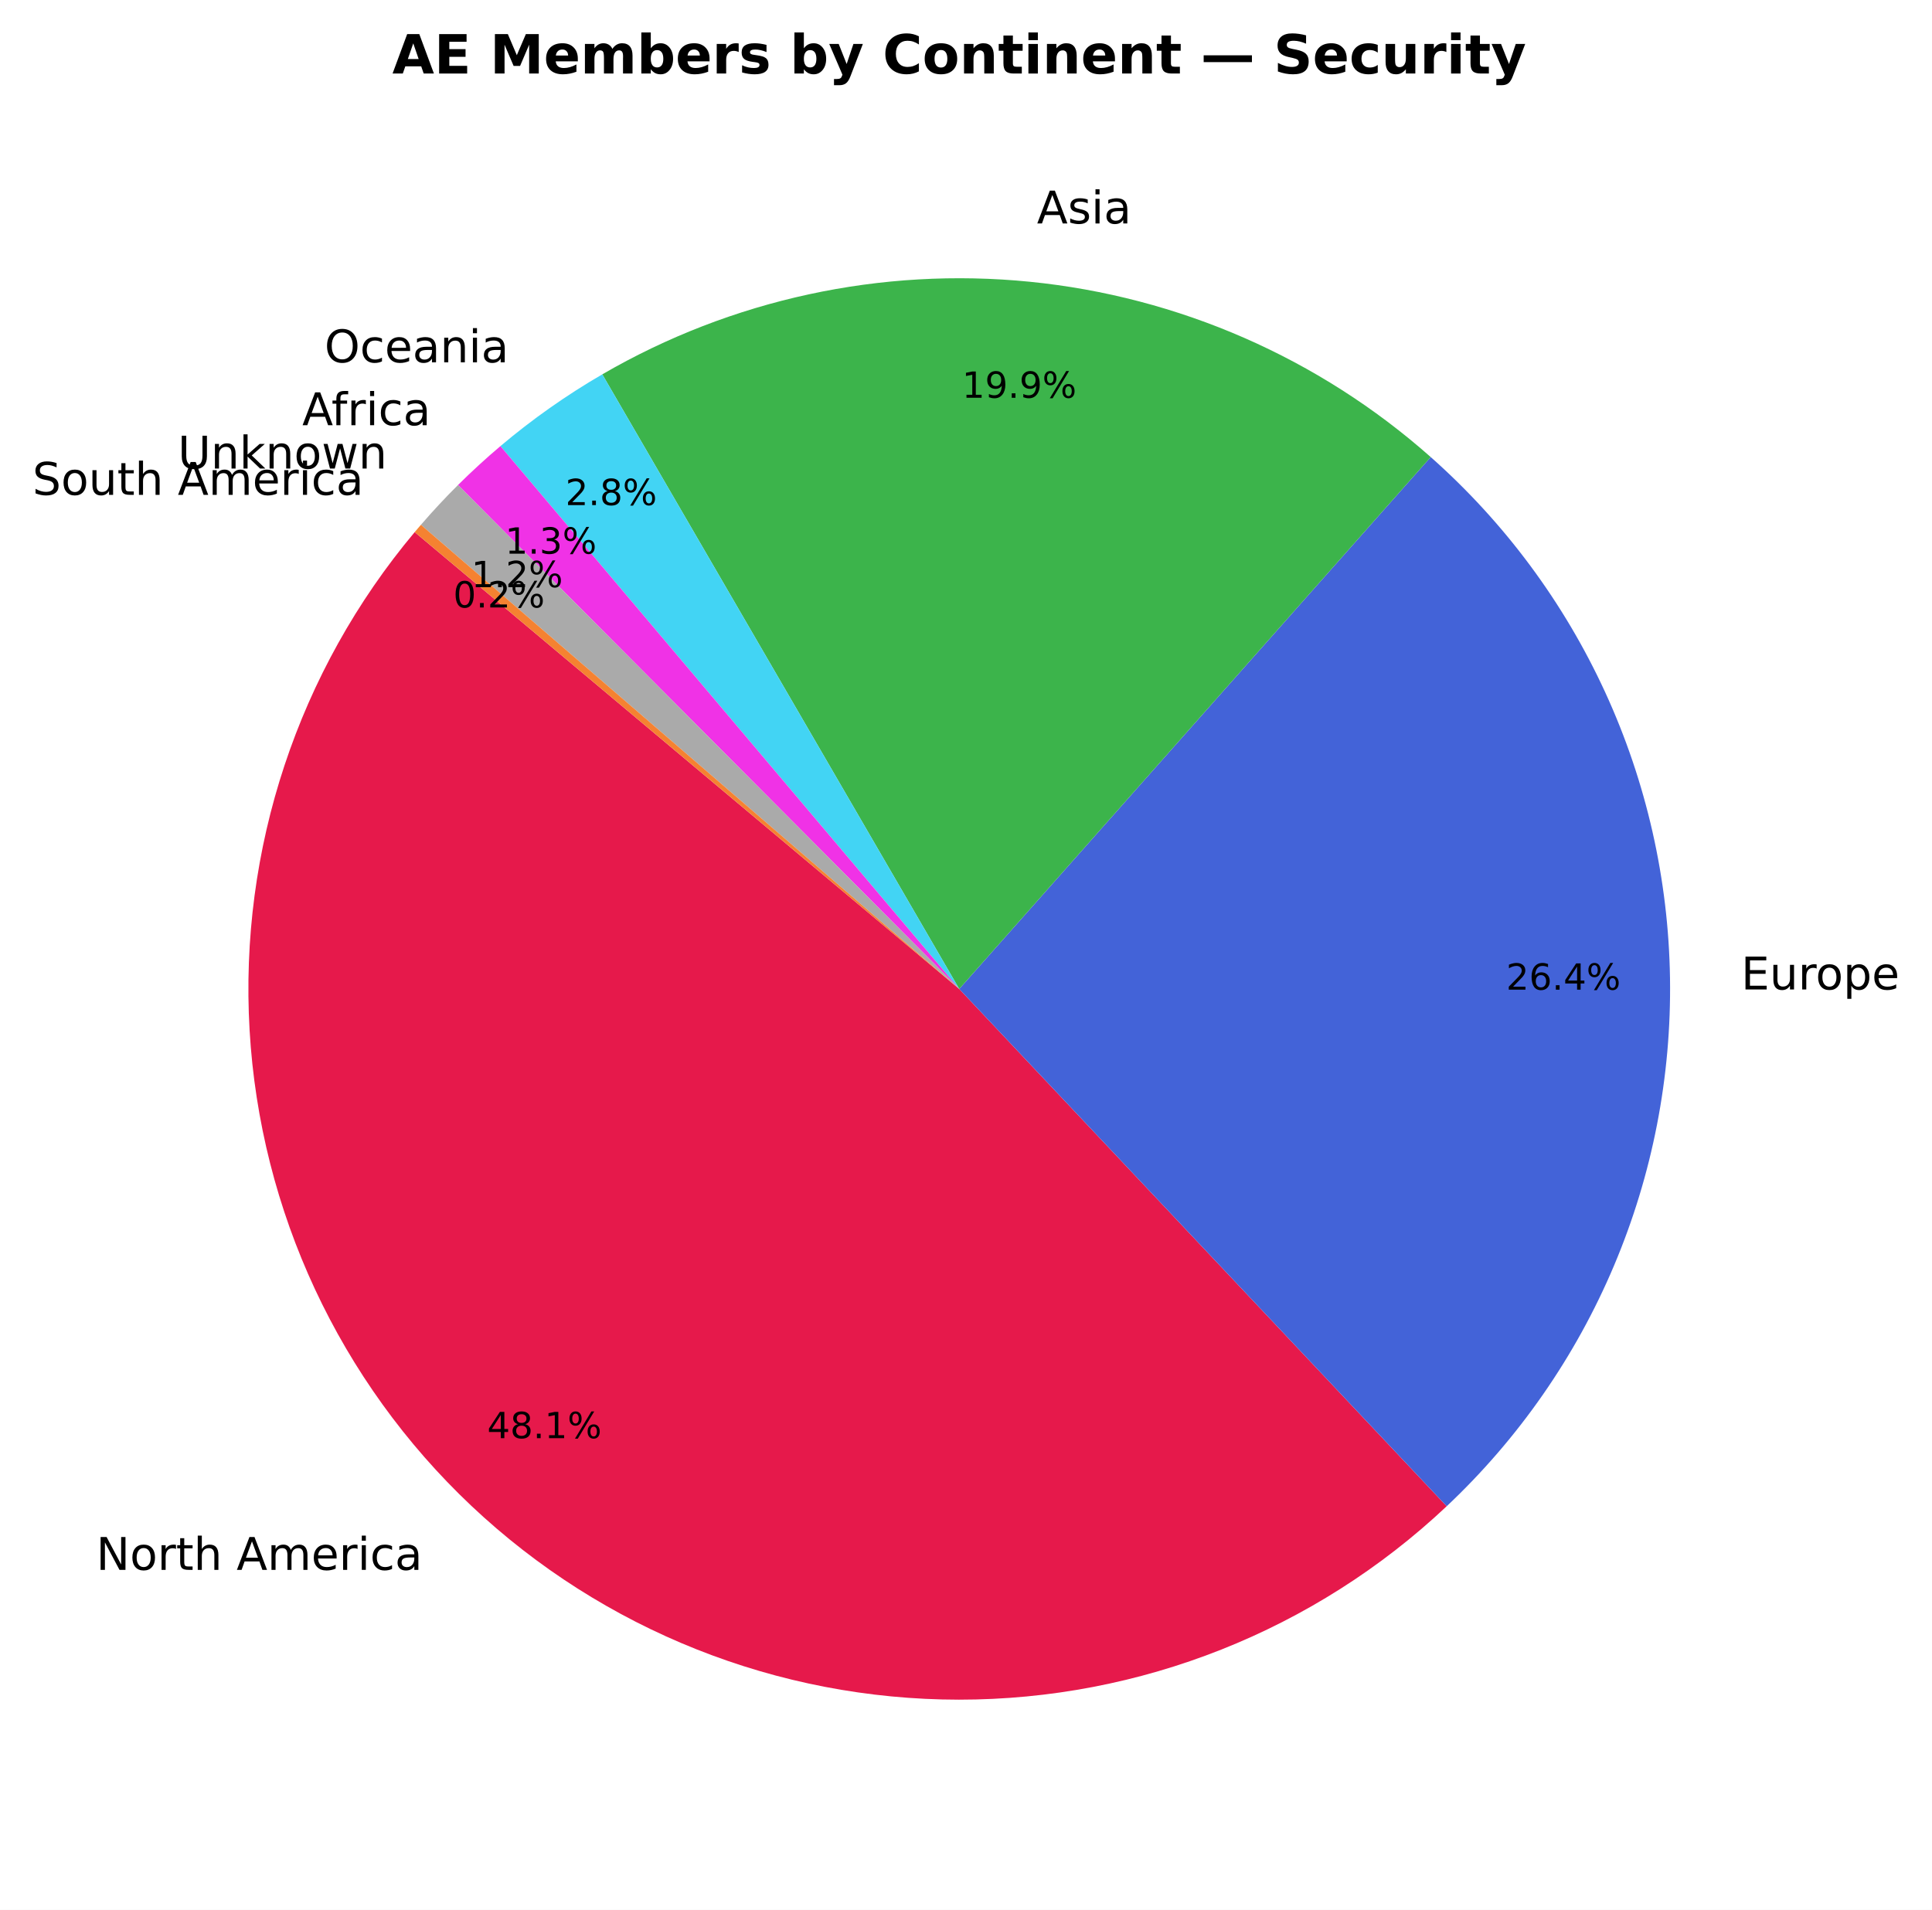
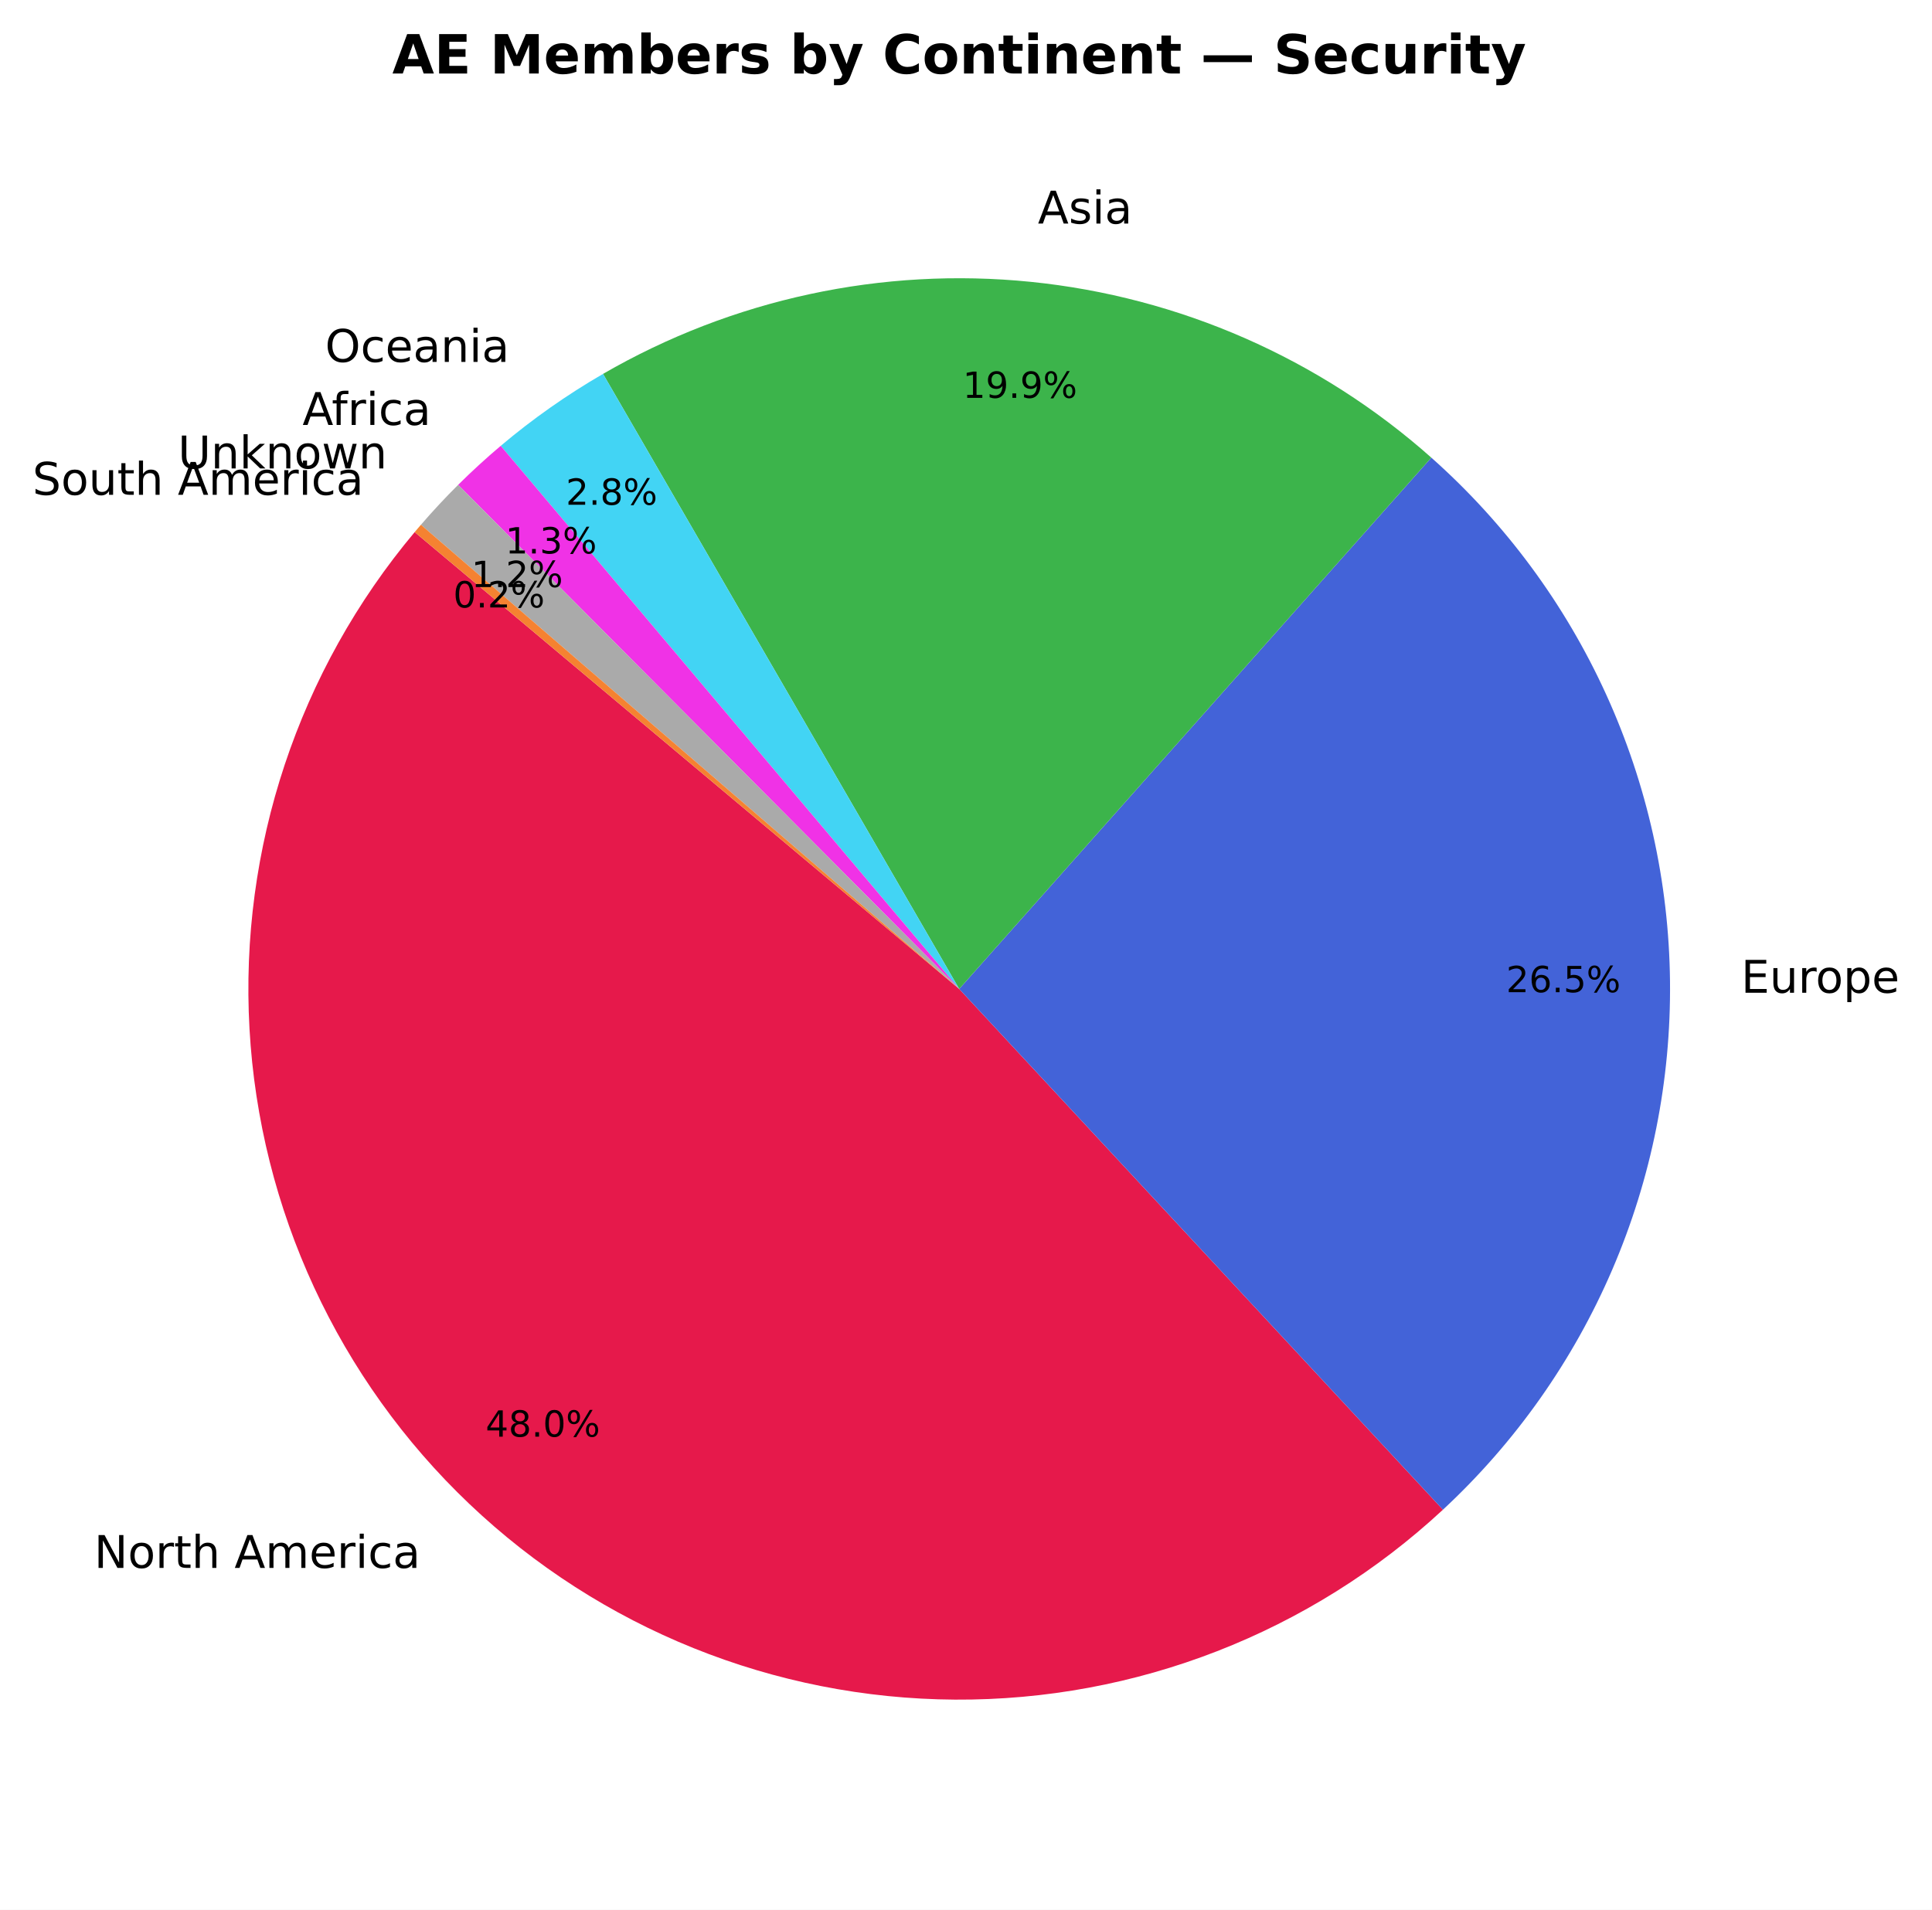
- <svg xmlns="http://www.w3.org/2000/svg" xmlns:xlink="http://www.w3.org/1999/xlink" width="428.687pt" height="423.838pt" viewBox="0 0 428.687 423.838" version="1.1">
+ <svg xmlns="http://www.w3.org/2000/svg" xmlns:xlink="http://www.w3.org/1999/xlink" width="428.694pt" height="423.838pt" viewBox="0 0 428.694 423.838" version="1.1">
  <defs>
    <style type="text/css">*{stroke-linejoin: round; stroke-linecap: butt}</style>
  </defs>
  <g id="figure_1">
    <g id="patch_1">
-       <path d="M 0 423.838  L 428.687 423.838  L 428.687 0  L 0 0  z " style="fill: #ffffff" />
+       <path d="M 0 423.838  L 428.694 423.838  L 428.694 0  L 0 0  z " style="fill: #ffffff" />
    </g>
    <g id="axes_1">
      <g id="patch_2">
-         <path d="M 92.017 118.093  C 66.163 148.904 53.049 188.468 55.381 228.623  C 57.713 268.777 75.319 306.557 104.566 334.169  C 133.814 361.781 172.543 377.186 212.765 377.206  C 252.987 377.226 291.732 361.86 321.007 334.277  L 212.844 219.478  z " style="fill: #e6194b" />
+         <path d="M 92.015 118.093  C 66.223 148.829 53.108 188.279 55.362 228.34  C 57.617 268.401 75.075 306.129 104.152 333.779  C 133.228 361.428 171.788 376.967 211.911 377.203  C 252.035 377.44 290.775 362.357 320.175 335.053  L 212.841 219.478  z " style="fill: #e6194b" />
      </g>
      <g id="patch_3">
-         <path d="M 321.007 334.277  C 336.952 319.254 349.594 301.072 358.124 280.893  C 366.655 260.714 370.888 238.978 370.554 217.072  C 370.22 195.167 365.325 173.57 356.183 153.661  C 347.042 133.751 333.851 115.963 317.455 101.433  L 212.844 219.478  z " style="fill: #4363d8" />
+         <path d="M 320.175 335.053  C 336.286 320.091 349.092 301.924 357.769 281.721  C 366.445 261.518 370.803 239.722 370.56 217.737  C 370.317 195.751 365.48 174.057 356.359 154.051  C 347.239 134.044 334.035 116.164 317.597 101.562  L 212.841 219.478  z " style="fill: #4363d8" />
      </g>
      <g id="patch_4">
-         <path d="M 317.455 101.433  C 292.639 79.441 261.509 65.825 228.515 62.531  C 195.521 59.236 162.313 66.428 133.639 83.079  L 212.844 219.478  z " style="fill: #3cb44b" />
+         <path d="M 317.597 101.562  C 292.809 79.54 261.696 65.885 228.706 62.55  C 195.717 59.215 162.501 66.366 133.806 82.981  L 212.841 219.478  z " style="fill: #3cb44b" />
      </g>
      <g id="patch_5">
-         <path d="M 133.639 83.079  C 129.648 85.397 125.76 87.889 121.988 90.547  C 118.215 93.205 114.561 96.028 111.036 99.007  L 212.844 219.478  z " style="fill: #42d4f4" />
+         <path d="M 133.806 82.981  C 129.798 85.302 125.894 87.798 122.105 90.462  C 118.316 93.127 114.647 95.957 111.107 98.945  L 212.841 219.478  z " style="fill: #42d4f4" />
      </g>
      <g id="patch_6">
-         <path d="M 111.036 99.007  C 109.409 100.382 107.811 101.789 106.241 103.229  C 104.671 104.668 103.131 106.139 101.621 107.641  L 212.844 219.478  z " style="fill: #f032e6" />
+         <path d="M 111.107 98.945  C 109.474 100.323 107.869 101.735 106.293 103.179  C 104.717 104.623 103.17 106.099 101.654 107.605  L 212.841 219.478  z " style="fill: #f032e6" />
      </g>
      <g id="patch_7">
-         <path d="M 101.621 107.641  C 100.194 109.06 98.795 110.505 97.425 111.977  C 96.054 113.449 94.711 114.947 93.397 116.471  L 212.844 219.478  z " style="fill: #aaaaaa" />
+         <path d="M 101.654 107.605  C 100.222 109.028 98.818 110.479 97.442 111.956  C 96.066 113.433 94.718 114.936 93.4 116.465  L 212.841 219.478  z " style="fill: #aaaaaa" />
      </g>
      <g id="patch_8">
-         <path d="M 93.397 116.471  C 93.165 116.739 92.935 117.009 92.705 117.279  C 92.475 117.55 92.246 117.821 92.017 118.093  L 212.844 219.478  z " style="fill: #f58231" />
+         <path d="M 93.4 116.465  C 93.167 116.734 92.935 117.005 92.704 117.276  C 92.474 117.548 92.244 117.82 92.015 118.093  L 212.841 219.478  z " style="fill: #f58231" />
      </g>
      <g id="matplotlib.axis_1" />
      <g id="matplotlib.axis_2" />
      <g id="text_1">
-         <g transform="translate(21.34175 348.3977) scale(0.1 -0.1)">
+         <g transform="translate(20.88575 347.9683) scale(0.1 -0.1)">
          <defs>
            <path id="DejaVuSans-4e" d="M 628 4666  L 1478 4666  L 3547 763  L 3547 4666  L 4159 4666  L 4159 0  L 3309 0  L 1241 3903  L 1241 0  L 628 0  L 628 4666  z " transform="scale(0.015625)" />
            <path id="DejaVuSans-6f" d="M 1959 3097  Q 1497 3097 1228 2736  Q 959 2375 959 1747  Q 959 1119 1226 758  Q 1494 397 1959 397  Q 2419 397 2687 759  Q 2956 1122 2956 1747  Q 2956 2369 2687 2733  Q 2419 3097 1959 3097  z M 1959 3584  Q 2709 3584 3137 3096  Q 3566 2609 3566 1747  Q 3566 888 3137 398  Q 2709 -91 1959 -91  Q 1206 -91 779 398  Q 353 888 353 1747  Q 353 2609 779 3096  Q 1206 3584 1959 3584  z " transform="scale(0.015625)" />
            <path id="DejaVuSans-72" d="M 2631 2963  Q 2534 3019 2420 3045  Q 2306 3072 2169 3072  Q 1681 3072 1420 2755  Q 1159 2438 1159 1844  L 1159 0  L 581 0  L 581 3500  L 1159 3500  L 1159 2956  Q 1341 3275 1631 3429  Q 1922 3584 2338 3584  Q 2397 3584 2469 3576  Q 2541 3569 2628 3553  L 2631 2963  z " transform="scale(0.015625)" />
            <path id="DejaVuSans-74" d="M 1172 4494  L 1172 3500  L 2356 3500  L 2356 3053  L 1172 3053  L 1172 1153  Q 1172 725 1289 603  Q 1406 481 1766 481  L 2356 481  L 2356 0  L 1766 0  Q 1100 0 847 248  Q 594 497 594 1153  L 594 3053  L 172 3053  L 172 3500  L 594 3500  L 594 4494  L 1172 4494  z " transform="scale(0.015625)" />
            <path id="DejaVuSans-68" d="M 3513 2113  L 3513 0  L 2938 0  L 2938 2094  Q 2938 2591 2744 2837  Q 2550 3084 2163 3084  Q 1697 3084 1428 2787  Q 1159 2491 1159 1978  L 1159 0  L 581 0  L 581 4863  L 1159 4863  L 1159 2956  Q 1366 3272 1645 3428  Q 1925 3584 2291 3584  Q 2894 3584 3203 3211  Q 3513 2838 3513 2113  z " transform="scale(0.015625)" />
            <path id="DejaVuSans-20" transform="scale(0.015625)" />
            <path id="DejaVuSans-41" d="M 2188 4044  L 1331 1722  L 3047 1722  L 2188 4044  z M 1831 4666  L 2547 4666  L 4325 0  L 3669 0  L 3244 1197  L 1141 1197  L 716 0  L 50 0  L 1831 4666  z " transform="scale(0.015625)" />
            <path id="DejaVuSans-6d" d="M 3328 2828  Q 3544 3216 3844 3400  Q 4144 3584 4550 3584  Q 5097 3584 5394 3201  Q 5691 2819 5691 2113  L 5691 0  L 5113 0  L 5113 2094  Q 5113 2597 4934 2840  Q 4756 3084 4391 3084  Q 3944 3084 3684 2787  Q 3425 2491 3425 1978  L 3425 0  L 2847 0  L 2847 2094  Q 2847 2600 2669 2842  Q 2491 3084 2119 3084  Q 1678 3084 1418 2786  Q 1159 2488 1159 1978  L 1159 0  L 581 0  L 581 3500  L 1159 3500  L 1159 2956  Q 1356 3278 1631 3431  Q 1906 3584 2284 3584  Q 2666 3584 2933 3390  Q 3200 3197 3328 2828  z " transform="scale(0.015625)" />
            <path id="DejaVuSans-65" d="M 3597 1894  L 3597 1613  L 953 1613  Q 991 1019 1311 708  Q 1631 397 2203 397  Q 2534 397 2845 478  Q 3156 559 3463 722  L 3463 178  Q 3153 47 2828 -22  Q 2503 -91 2169 -91  Q 1331 -91 842 396  Q 353 884 353 1716  Q 353 2575 817 3079  Q 1281 3584 2069 3584  Q 2775 3584 3186 3129  Q 3597 2675 3597 1894  z M 3022 2063  Q 3016 2534 2758 2815  Q 2500 3097 2075 3097  Q 1594 3097 1305 2825  Q 1016 2553 972 2059  L 3022 2063  z " transform="scale(0.015625)" />
            <path id="DejaVuSans-69" d="M 603 3500  L 1178 3500  L 1178 0  L 603 0  L 603 3500  z M 603 4863  L 1178 4863  L 1178 4134  L 603 4134  L 603 4863  z " transform="scale(0.015625)" />
            <path id="DejaVuSans-63" d="M 3122 3366  L 3122 2828  Q 2878 2963 2633 3030  Q 2388 3097 2138 3097  Q 1578 3097 1268 2742  Q 959 2388 959 1747  Q 959 1106 1268 751  Q 1578 397 2138 397  Q 2388 397 2633 464  Q 2878 531 3122 666  L 3122 134  Q 2881 22 2623 -34  Q 2366 -91 2075 -91  Q 1284 -91 818 406  Q 353 903 353 1747  Q 353 2603 823 3093  Q 1294 3584 2113 3584  Q 2378 3584 2631 3529  Q 2884 3475 3122 3366  z " transform="scale(0.015625)" />
            <path id="DejaVuSans-61" d="M 2194 1759  Q 1497 1759 1228 1600  Q 959 1441 959 1056  Q 959 750 1161 570  Q 1363 391 1709 391  Q 2188 391 2477 730  Q 2766 1069 2766 1631  L 2766 1759  L 2194 1759  z M 3341 1997  L 3341 0  L 2766 0  L 2766 531  Q 2569 213 2275 61  Q 1981 -91 1556 -91  Q 1019 -91 701 211  Q 384 513 384 1019  Q 384 1609 779 1909  Q 1175 2209 1959 2209  L 2766 2209  L 2766 2266  Q 2766 2663 2505 2880  Q 2244 3097 1772 3097  Q 1472 3097 1187 3025  Q 903 2953 641 2809  L 641 3341  Q 956 3463 1253 3523  Q 1550 3584 1831 3584  Q 2591 3584 2966 3190  Q 3341 2797 3341 1997  z " transform="scale(0.015625)" />
          </defs>
          <use xlink:href="#DejaVuSans-4e" />
          <use xlink:href="#DejaVuSans-6f" transform="translate(74.80469 0)" />
          <use xlink:href="#DejaVuSans-72" transform="translate(135.9863 0)" />
          <use xlink:href="#DejaVuSans-74" transform="translate(177.0996 0)" />
          <use xlink:href="#DejaVuSans-68" transform="translate(216.3086 0)" />
          <use xlink:href="#DejaVuSans-20" transform="translate(279.6875 0)" />
          <use xlink:href="#DejaVuSans-41" transform="translate(311.4746 0)" />
          <use xlink:href="#DejaVuSans-6d" transform="translate(379.8828 0)" />
          <use xlink:href="#DejaVuSans-65" transform="translate(477.2949 0)" />
          <use xlink:href="#DejaVuSans-72" transform="translate(538.8184 0)" />
          <use xlink:href="#DejaVuSans-69" transform="translate(579.9316 0)" />
          <use xlink:href="#DejaVuSans-63" transform="translate(607.7148 0)" />
          <use xlink:href="#DejaVuSans-61" transform="translate(662.6953 0)" />
        </g>
      </g>
      <g id="text_2">
-         <g transform="translate(108.1012 319.1731) scale(0.08 -0.08)">
+         <g transform="translate(107.7482 318.8413) scale(0.08 -0.08)">
          <defs>
            <path id="DejaVuSans-34" d="M 2419 4116  L 825 1625  L 2419 1625  L 2419 4116  z M 2253 4666  L 3047 4666  L 3047 1625  L 3713 1625  L 3713 1100  L 3047 1100  L 3047 0  L 2419 0  L 2419 1100  L 313 1100  L 313 1709  L 2253 4666  z " transform="scale(0.015625)" />
            <path id="DejaVuSans-38" d="M 2034 2216  Q 1584 2216 1326 1975  Q 1069 1734 1069 1313  Q 1069 891 1326 650  Q 1584 409 2034 409  Q 2484 409 2743 651  Q 3003 894 3003 1313  Q 3003 1734 2745 1975  Q 2488 2216 2034 2216  z M 1403 2484  Q 997 2584 770 2862  Q 544 3141 544 3541  Q 544 4100 942 4425  Q 1341 4750 2034 4750  Q 2731 4750 3128 4425  Q 3525 4100 3525 3541  Q 3525 3141 3298 2862  Q 3072 2584 2669 2484  Q 3125 2378 3379 2068  Q 3634 1759 3634 1313  Q 3634 634 3220 271  Q 2806 -91 2034 -91  Q 1263 -91 848 271  Q 434 634 434 1313  Q 434 1759 690 2068  Q 947 2378 1403 2484  z M 1172 3481  Q 1172 3119 1398 2916  Q 1625 2713 2034 2713  Q 2441 2713 2670 2916  Q 2900 3119 2900 3481  Q 2900 3844 2670 4047  Q 2441 4250 2034 4250  Q 1625 4250 1398 4047  Q 1172 3844 1172 3481  z " transform="scale(0.015625)" />
            <path id="DejaVuSans-2e" d="M 684 794  L 1344 794  L 1344 0  L 684 0  L 684 794  z " transform="scale(0.015625)" />
-             <path id="DejaVuSans-31" d="M 794 531  L 1825 531  L 1825 4091  L 703 3866  L 703 4441  L 1819 4666  L 2450 4666  L 2450 531  L 3481 531  L 3481 0  L 794 0  L 794 531  z " transform="scale(0.015625)" />
+             <path id="DejaVuSans-30" d="M 2034 4250  Q 1547 4250 1301 3770  Q 1056 3291 1056 2328  Q 1056 1369 1301 889  Q 1547 409 2034 409  Q 2525 409 2770 889  Q 3016 1369 3016 2328  Q 3016 3291 2770 3770  Q 2525 4250 2034 4250  z M 2034 4750  Q 2819 4750 3233 4129  Q 3647 3509 3647 2328  Q 3647 1150 3233 529  Q 2819 -91 2034 -91  Q 1250 -91 836 529  Q 422 1150 422 2328  Q 422 3509 836 4129  Q 1250 4750 2034 4750  z " transform="scale(0.015625)" />
            <path id="DejaVuSans-25" d="M 4653 2053  Q 4381 2053 4226 1822  Q 4072 1591 4072 1178  Q 4072 772 4226 539  Q 4381 306 4653 306  Q 4919 306 5073 539  Q 5228 772 5228 1178  Q 5228 1588 5073 1820  Q 4919 2053 4653 2053  z M 4653 2450  Q 5147 2450 5437 2106  Q 5728 1763 5728 1178  Q 5728 594 5436 251  Q 5144 -91 4653 -91  Q 4153 -91 3862 251  Q 3572 594 3572 1178  Q 3572 1766 3864 2108  Q 4156 2450 4653 2450  z M 1428 4353  Q 1159 4353 1004 4120  Q 850 3888 850 3481  Q 850 3069 1003 2837  Q 1156 2606 1428 2606  Q 1700 2606 1854 2837  Q 2009 3069 2009 3481  Q 2009 3884 1853 4118  Q 1697 4353 1428 4353  z M 4250 4750  L 4750 4750  L 1831 -91  L 1331 -91  L 4250 4750  z M 1428 4750  Q 1922 4750 2215 4408  Q 2509 4066 2509 3481  Q 2509 2891 2217 2550  Q 1925 2209 1428 2209  Q 931 2209 642 2551  Q 353 2894 353 3481  Q 353 4063 643 4406  Q 934 4750 1428 4750  z " transform="scale(0.015625)" />
          </defs>
          <use xlink:href="#DejaVuSans-34" />
          <use xlink:href="#DejaVuSans-38" transform="translate(63.62305 0)" />
          <use xlink:href="#DejaVuSans-2e" transform="translate(127.2461 0)" />
-           <use xlink:href="#DejaVuSans-31" transform="translate(159.0332 0)" />
+           <use xlink:href="#DejaVuSans-30" transform="translate(159.0332 0)" />
          <use xlink:href="#DejaVuSans-25" transform="translate(222.6562 0)" />
        </g>
      </g>
      <g id="text_3">
-         <g transform="translate(386.3248 219.5912) scale(0.1 -0.1)">
+         <g transform="translate(386.3316 220.3217) scale(0.1 -0.1)">
          <defs>
            <path id="DejaVuSans-45" d="M 628 4666  L 3578 4666  L 3578 4134  L 1259 4134  L 1259 2753  L 3481 2753  L 3481 2222  L 1259 2222  L 1259 531  L 3634 531  L 3634 0  L 628 0  L 628 4666  z " transform="scale(0.015625)" />
            <path id="DejaVuSans-75" d="M 544 1381  L 544 3500  L 1119 3500  L 1119 1403  Q 1119 906 1312 657  Q 1506 409 1894 409  Q 2359 409 2629 706  Q 2900 1003 2900 1516  L 2900 3500  L 3475 3500  L 3475 0  L 2900 0  L 2900 538  Q 2691 219 2414 64  Q 2138 -91 1772 -91  Q 1169 -91 856 284  Q 544 659 544 1381  z M 1991 3584  L 1991 3584  z " transform="scale(0.015625)" />
            <path id="DejaVuSans-70" d="M 1159 525  L 1159 -1331  L 581 -1331  L 581 3500  L 1159 3500  L 1159 2969  Q 1341 3281 1617 3432  Q 1894 3584 2278 3584  Q 2916 3584 3314 3078  Q 3713 2572 3713 1747  Q 3713 922 3314 415  Q 2916 -91 2278 -91  Q 1894 -91 1617 61  Q 1341 213 1159 525  z M 3116 1747  Q 3116 2381 2855 2742  Q 2594 3103 2138 3103  Q 1681 3103 1420 2742  Q 1159 2381 1159 1747  Q 1159 1113 1420 752  Q 1681 391 2138 391  Q 2594 391 2855 752  Q 3116 1113 3116 1747  z " transform="scale(0.015625)" />
          </defs>
          <use xlink:href="#DejaVuSans-45" />
          <use xlink:href="#DejaVuSans-75" transform="translate(63.18359 0)" />
          <use xlink:href="#DejaVuSans-72" transform="translate(126.5625 0)" />
          <use xlink:href="#DejaVuSans-6f" transform="translate(165.4258 0)" />
          <use xlink:href="#DejaVuSans-70" transform="translate(226.6074 0)" />
          <use xlink:href="#DejaVuSans-65" transform="translate(290.084 0)" />
        </g>
      </g>
      <g id="text_4">
-         <g transform="translate(334.1905 219.6407) scale(0.08 -0.08)">
+         <g transform="translate(334.1951 220.2052) scale(0.08 -0.08)">
          <defs>
            <path id="DejaVuSans-32" d="M 1228 531  L 3431 531  L 3431 0  L 469 0  L 469 531  Q 828 903 1448 1529  Q 2069 2156 2228 2338  Q 2531 2678 2651 2914  Q 2772 3150 2772 3378  Q 2772 3750 2511 3984  Q 2250 4219 1831 4219  Q 1534 4219 1204 4116  Q 875 4013 500 3803  L 500 4441  Q 881 4594 1212 4672  Q 1544 4750 1819 4750  Q 2544 4750 2975 4387  Q 3406 4025 3406 3419  Q 3406 3131 3298 2873  Q 3191 2616 2906 2266  Q 2828 2175 2409 1742  Q 1991 1309 1228 531  z " transform="scale(0.015625)" />
            <path id="DejaVuSans-36" d="M 2113 2584  Q 1688 2584 1439 2293  Q 1191 2003 1191 1497  Q 1191 994 1439 701  Q 1688 409 2113 409  Q 2538 409 2786 701  Q 3034 994 3034 1497  Q 3034 2003 2786 2293  Q 2538 2584 2113 2584  z M 3366 4563  L 3366 3988  Q 3128 4100 2886 4159  Q 2644 4219 2406 4219  Q 1781 4219 1451 3797  Q 1122 3375 1075 2522  Q 1259 2794 1537 2939  Q 1816 3084 2150 3084  Q 2853 3084 3261 2657  Q 3669 2231 3669 1497  Q 3669 778 3244 343  Q 2819 -91 2113 -91  Q 1303 -91 875 529  Q 447 1150 447 2328  Q 447 3434 972 4092  Q 1497 4750 2381 4750  Q 2619 4750 2861 4703  Q 3103 4656 3366 4563  z " transform="scale(0.015625)" />
+             <path id="DejaVuSans-35" d="M 691 4666  L 3169 4666  L 3169 4134  L 1269 4134  L 1269 2991  Q 1406 3038 1543 3061  Q 1681 3084 1819 3084  Q 2600 3084 3056 2656  Q 3513 2228 3513 1497  Q 3513 744 3044 326  Q 2575 -91 1722 -91  Q 1428 -91 1123 -41  Q 819 9 494 109  L 494 744  Q 775 591 1075 516  Q 1375 441 1709 441  Q 2250 441 2565 725  Q 2881 1009 2881 1497  Q 2881 1984 2565 2268  Q 2250 2553 1709 2553  Q 1456 2553 1204 2497  Q 953 2441 691 2322  L 691 4666  z " transform="scale(0.015625)" />
          </defs>
          <use xlink:href="#DejaVuSans-32" />
          <use xlink:href="#DejaVuSans-36" transform="translate(63.62305 0)" />
          <use xlink:href="#DejaVuSans-2e" transform="translate(127.2461 0)" />
-           <use xlink:href="#DejaVuSans-34" transform="translate(159.0332 0)" />
+           <use xlink:href="#DejaVuSans-35" transform="translate(159.0332 0)" />
          <use xlink:href="#DejaVuSans-25" transform="translate(222.6562 0)" />
        </g>
      </g>
      <g id="text_5">
-         <g transform="translate(230.0822 49.59516) scale(0.1 -0.1)">
+         <g transform="translate(230.2927 49.61659) scale(0.1 -0.1)">
          <defs>
            <path id="DejaVuSans-73" d="M 2834 3397  L 2834 2853  Q 2591 2978 2328 3040  Q 2066 3103 1784 3103  Q 1356 3103 1142 2972  Q 928 2841 928 2578  Q 928 2378 1081 2264  Q 1234 2150 1697 2047  L 1894 2003  Q 2506 1872 2764 1633  Q 3022 1394 3022 966  Q 3022 478 2636 193  Q 2250 -91 1575 -91  Q 1294 -91 989 -36  Q 684 19 347 128  L 347 722  Q 666 556 975 473  Q 1284 391 1588 391  Q 1994 391 2212 530  Q 2431 669 2431 922  Q 2431 1156 2273 1281  Q 2116 1406 1581 1522  L 1381 1569  Q 847 1681 609 1914  Q 372 2147 372 2553  Q 372 3047 722 3315  Q 1072 3584 1716 3584  Q 2034 3584 2315 3537  Q 2597 3491 2834 3397  z " transform="scale(0.015625)" />
          </defs>
          <use xlink:href="#DejaVuSans-41" />
          <use xlink:href="#DejaVuSans-73" transform="translate(68.4082 0)" />
          <use xlink:href="#DejaVuSans-69" transform="translate(120.5078 0)" />
          <use xlink:href="#DejaVuSans-61" transform="translate(148.291 0)" />
        </g>
      </g>
      <g id="text_6">
-         <g transform="translate(213.4576 88.28018) scale(0.08 -0.08)">
-           <defs>
+         <g transform="translate(213.6196 88.29674) scale(0.08 -0.08)">
+           <defs>
+             <path id="DejaVuSans-31" d="M 794 531  L 1825 531  L 1825 4091  L 703 3866  L 703 4441  L 1819 4666  L 2450 4666  L 2450 531  L 3481 531  L 3481 0  L 794 0  L 794 531  z " transform="scale(0.015625)" />
            <path id="DejaVuSans-39" d="M 703 97  L 703 672  Q 941 559 1184 500  Q 1428 441 1663 441  Q 2288 441 2617 861  Q 2947 1281 2994 2138  Q 2813 1869 2534 1725  Q 2256 1581 1919 1581  Q 1219 1581 811 2004  Q 403 2428 403 3163  Q 403 3881 828 4315  Q 1253 4750 1959 4750  Q 2769 4750 3195 4129  Q 3622 3509 3622 2328  Q 3622 1225 3098 567  Q 2575 -91 1691 -91  Q 1453 -91 1209 -44  Q 966 3 703 97  z M 1959 2075  Q 2384 2075 2632 2365  Q 2881 2656 2881 3163  Q 2881 3666 2632 3958  Q 2384 4250 1959 4250  Q 1534 4250 1286 3958  Q 1038 3666 1038 3163  Q 1038 2656 1286 2365  Q 1534 2075 1959 2075  z " transform="scale(0.015625)" />
          </defs>
          <use xlink:href="#DejaVuSans-31" />
          <use xlink:href="#DejaVuSans-39" transform="translate(63.62305 0)" />
          <use xlink:href="#DejaVuSans-2e" transform="translate(127.2461 0)" />
          <use xlink:href="#DejaVuSans-39" transform="translate(159.0332 0)" />
          <use xlink:href="#DejaVuSans-25" transform="translate(222.6562 0)" />
        </g>
      </g>
      <g id="text_7">
-         <g transform="translate(72.00667 80.41334) scale(0.1 -0.1)">
+         <g transform="translate(72.13593 80.32038) scale(0.1 -0.1)">
          <defs>
            <path id="DejaVuSans-4f" d="M 2522 4238  Q 1834 4238 1429 3725  Q 1025 3213 1025 2328  Q 1025 1447 1429 934  Q 1834 422 2522 422  Q 3209 422 3611 934  Q 4013 1447 4013 2328  Q 4013 3213 3611 3725  Q 3209 4238 2522 4238  z M 2522 4750  Q 3503 4750 4090 4092  Q 4678 3434 4678 2328  Q 4678 1225 4090 567  Q 3503 -91 2522 -91  Q 1538 -91 948 565  Q 359 1222 359 2328  Q 359 3434 948 4092  Q 1538 4750 2522 4750  z " transform="scale(0.015625)" />
            <path id="DejaVuSans-6e" d="M 3513 2113  L 3513 0  L 2938 0  L 2938 2094  Q 2938 2591 2744 2837  Q 2550 3084 2163 3084  Q 1697 3084 1428 2787  Q 1159 2491 1159 1978  L 1159 0  L 581 0  L 581 3500  L 1159 3500  L 1159 2956  Q 1366 3272 1645 3428  Q 1925 3584 2291 3584  Q 2894 3584 3203 3211  Q 3513 2838 3513 2113  z " transform="scale(0.015625)" />
          </defs>
          <use xlink:href="#DejaVuSans-4f" />
          <use xlink:href="#DejaVuSans-63" transform="translate(78.71094 0)" />
          <use xlink:href="#DejaVuSans-65" transform="translate(133.6914 0)" />
          <use xlink:href="#DejaVuSans-61" transform="translate(195.2148 0)" />
          <use xlink:href="#DejaVuSans-6e" transform="translate(256.4941 0)" />
          <use xlink:href="#DejaVuSans-69" transform="translate(319.873 0)" />
          <use xlink:href="#DejaVuSans-61" transform="translate(347.6562 0)" />
        </g>
      </g>
      <g id="text_8">
-         <g transform="translate(125.4542 112.0942) scale(0.08 -0.08)">
+         <g transform="translate(125.5535 112.0224) scale(0.08 -0.08)">
          <use xlink:href="#DejaVuSans-32" />
          <use xlink:href="#DejaVuSans-2e" transform="translate(63.62305 0)" />
          <use xlink:href="#DejaVuSans-38" transform="translate(95.41016 0)" />
          <use xlink:href="#DejaVuSans-25" transform="translate(159.0332 0)" />
        </g>
      </g>
      <g id="text_9">
-         <g transform="translate(67.06653 94.36339) scale(0.1 -0.1)">
+         <g transform="translate(67.12388 94.30828) scale(0.1 -0.1)">
          <defs>
            <path id="DejaVuSans-66" d="M 2375 4863  L 2375 4384  L 1825 4384  Q 1516 4384 1395 4259  Q 1275 4134 1275 3809  L 1275 3500  L 2222 3500  L 2222 3053  L 1275 3053  L 1275 0  L 697 0  L 697 3053  L 147 3053  L 147 3500  L 697 3500  L 697 3744  Q 697 4328 969 4595  Q 1241 4863 1831 4863  L 2375 4863  z " transform="scale(0.015625)" />
          </defs>
          <use xlink:href="#DejaVuSans-41" />
          <use xlink:href="#DejaVuSans-66" transform="translate(64.7832 0)" />
          <use xlink:href="#DejaVuSans-72" transform="translate(99.98828 0)" />
          <use xlink:href="#DejaVuSans-69" transform="translate(141.1016 0)" />
          <use xlink:href="#DejaVuSans-63" transform="translate(168.8848 0)" />
          <use xlink:href="#DejaVuSans-61" transform="translate(223.8652 0)" />
        </g>
      </g>
      <g id="text_10">
-         <g transform="translate(112.0695 122.8738) scale(0.08 -0.08)">
+         <g transform="translate(112.1132 122.8312) scale(0.08 -0.08)">
          <defs>
            <path id="DejaVuSans-33" d="M 2597 2516  Q 3050 2419 3304 2112  Q 3559 1806 3559 1356  Q 3559 666 3084 287  Q 2609 -91 1734 -91  Q 1441 -91 1130 -33  Q 819 25 488 141  L 488 750  Q 750 597 1062 519  Q 1375 441 1716 441  Q 2309 441 2620 675  Q 2931 909 2931 1356  Q 2931 1769 2642 2001  Q 2353 2234 1838 2234  L 1294 2234  L 1294 2753  L 1863 2753  Q 2328 2753 2575 2939  Q 2822 3125 2822 3475  Q 2822 3834 2567 4026  Q 2313 4219 1838 4219  Q 1578 4219 1281 4162  Q 984 4106 628 3988  L 628 4550  Q 988 4650 1302 4700  Q 1616 4750 1894 4750  Q 2613 4750 3031 4423  Q 3450 4097 3450 3541  Q 3450 3153 3228 2886  Q 3006 2619 2597 2516  z " transform="scale(0.015625)" />
          </defs>
          <use xlink:href="#DejaVuSans-31" />
          <use xlink:href="#DejaVuSans-2e" transform="translate(63.62305 0)" />
          <use xlink:href="#DejaVuSans-33" transform="translate(95.41016 0)" />
          <use xlink:href="#DejaVuSans-25" transform="translate(159.0332 0)" />
        </g>
      </g>
      <g id="text_11">
-         <g transform="translate(39.46382 103.9866) scale(0.1 -0.1)">
+         <g transform="translate(39.48314 103.9628) scale(0.1 -0.1)">
          <defs>
            <path id="DejaVuSans-55" d="M 556 4666  L 1191 4666  L 1191 1831  Q 1191 1081 1462 751  Q 1734 422 2344 422  Q 2950 422 3222 751  Q 3494 1081 3494 1831  L 3494 4666  L 4128 4666  L 4128 1753  Q 4128 841 3676 375  Q 3225 -91 2344 -91  Q 1459 -91 1007 375  Q 556 841 556 1753  L 556 4666  z " transform="scale(0.015625)" />
            <path id="DejaVuSans-6b" d="M 581 4863  L 1159 4863  L 1159 1991  L 2875 3500  L 3609 3500  L 1753 1863  L 3688 0  L 2938 0  L 1159 1709  L 1159 0  L 581 0  L 581 4863  z " transform="scale(0.015625)" />
            <path id="DejaVuSans-77" d="M 269 3500  L 844 3500  L 1563 769  L 2278 3500  L 2956 3500  L 3675 769  L 4391 3500  L 4966 3500  L 4050 0  L 3372 0  L 2619 2869  L 1863 0  L 1184 0  L 269 3500  z " transform="scale(0.015625)" />
          </defs>
          <use xlink:href="#DejaVuSans-55" />
          <use xlink:href="#DejaVuSans-6e" transform="translate(73.19336 0)" />
          <use xlink:href="#DejaVuSans-6b" transform="translate(136.5723 0)" />
          <use xlink:href="#DejaVuSans-6e" transform="translate(194.4824 0)" />
          <use xlink:href="#DejaVuSans-6f" transform="translate(257.8613 0)" />
          <use xlink:href="#DejaVuSans-77" transform="translate(319.043 0)" />
          <use xlink:href="#DejaVuSans-6e" transform="translate(400.8301 0)" />
        </g>
      </g>
      <g id="text_12">
-         <g transform="translate(104.5756 130.3099) scale(0.08 -0.08)">
+         <g transform="translate(104.5899 130.2916) scale(0.08 -0.08)">
          <use xlink:href="#DejaVuSans-31" />
          <use xlink:href="#DejaVuSans-2e" transform="translate(63.62305 0)" />
          <use xlink:href="#DejaVuSans-32" transform="translate(95.41016 0)" />
          <use xlink:href="#DejaVuSans-25" transform="translate(159.0332 0)" />
        </g>
      </g>
      <g id="text_13">
-         <g transform="translate(7.2 109.8188) scale(0.1 -0.1)">
+         <g transform="translate(7.2 109.8155) scale(0.1 -0.1)">
          <defs>
            <path id="DejaVuSans-53" d="M 3425 4513  L 3425 3897  Q 3066 4069 2747 4153  Q 2428 4238 2131 4238  Q 1616 4238 1336 4038  Q 1056 3838 1056 3469  Q 1056 3159 1242 3001  Q 1428 2844 1947 2747  L 2328 2669  Q 3034 2534 3370 2195  Q 3706 1856 3706 1288  Q 3706 609 3251 259  Q 2797 -91 1919 -91  Q 1588 -91 1214 -16  Q 841 59 441 206  L 441 856  Q 825 641 1194 531  Q 1563 422 1919 422  Q 2459 422 2753 634  Q 3047 847 3047 1241  Q 3047 1584 2836 1778  Q 2625 1972 2144 2069  L 1759 2144  Q 1053 2284 737 2584  Q 422 2884 422 3419  Q 422 4038 858 4394  Q 1294 4750 2059 4750  Q 2388 4750 2728 4690  Q 3069 4631 3425 4513  z " transform="scale(0.015625)" />
          </defs>
          <use xlink:href="#DejaVuSans-53" />
          <use xlink:href="#DejaVuSans-6f" transform="translate(63.47656 0)" />
          <use xlink:href="#DejaVuSans-75" transform="translate(124.6582 0)" />
          <use xlink:href="#DejaVuSans-74" transform="translate(188.0371 0)" />
          <use xlink:href="#DejaVuSans-68" transform="translate(227.2461 0)" />
          <use xlink:href="#DejaVuSans-20" transform="translate(290.625 0)" />
          <use xlink:href="#DejaVuSans-41" transform="translate(322.4121 0)" />
          <use xlink:href="#DejaVuSans-6d" transform="translate(390.8203 0)" />
          <use xlink:href="#DejaVuSans-65" transform="translate(488.2324 0)" />
          <use xlink:href="#DejaVuSans-72" transform="translate(549.7559 0)" />
          <use xlink:href="#DejaVuSans-69" transform="translate(590.8691 0)" />
          <use xlink:href="#DejaVuSans-63" transform="translate(618.6523 0)" />
          <use xlink:href="#DejaVuSans-61" transform="translate(673.6328 0)" />
        </g>
      </g>
      <g id="text_14">
-         <g transform="translate(100.5636 134.8166) scale(0.08 -0.08)">
-           <defs>
-             <path id="DejaVuSans-30" d="M 2034 4250  Q 1547 4250 1301 3770  Q 1056 3291 1056 2328  Q 1056 1369 1301 889  Q 1547 409 2034 409  Q 2525 409 2770 889  Q 3016 1369 3016 2328  Q 3016 3291 2770 3770  Q 2525 4250 2034 4250  z M 2034 4750  Q 2819 4750 3233 4129  Q 3647 3509 3647 2328  Q 3647 1150 3233 529  Q 2819 -91 2034 -91  Q 1250 -91 836 529  Q 422 1150 422 2328  Q 422 3509 836 4129  Q 1250 4750 2034 4750  z " transform="scale(0.015625)" />
-           </defs>
+         <g transform="translate(100.563 134.8141) scale(0.08 -0.08)">
          <use xlink:href="#DejaVuSans-30" />
          <use xlink:href="#DejaVuSans-2e" transform="translate(63.62305 0)" />
          <use xlink:href="#DejaVuSans-32" transform="translate(95.41016 0)" />
          <use xlink:href="#DejaVuSans-25" transform="translate(159.0332 0)" />
        </g>
      </g>
      <g id="text_15">
-         <g transform="translate(87.05039 16.31812) scale(0.12 -0.12)">
+         <g transform="translate(87.04761 16.31812) scale(0.12 -0.12)">
          <defs>
            <path id="DejaVuSans-Bold-41" d="M 3419 850  L 1538 850  L 1241 0  L 31 0  L 1759 4666  L 3194 4666  L 4922 0  L 3713 0  L 3419 850  z M 1838 1716  L 3116 1716  L 2478 3572  L 1838 1716  z " transform="scale(0.015625)" />
            <path id="DejaVuSans-Bold-45" d="M 588 4666  L 3834 4666  L 3834 3756  L 1791 3756  L 1791 2888  L 3713 2888  L 3713 1978  L 1791 1978  L 1791 909  L 3903 909  L 3903 0  L 588 0  L 588 4666  z " transform="scale(0.015625)" />
            <path id="DejaVuSans-Bold-20" transform="scale(0.015625)" />
            <path id="DejaVuSans-Bold-4d" d="M 588 4666  L 2119 4666  L 3181 2169  L 4250 4666  L 5778 4666  L 5778 0  L 4641 0  L 4641 3413  L 3566 897  L 2803 897  L 1728 3413  L 1728 0  L 588 0  L 588 4666  z " transform="scale(0.015625)" />
            <path id="DejaVuSans-Bold-65" d="M 4031 1759  L 4031 1441  L 1416 1441  Q 1456 1047 1700 850  Q 1944 653 2381 653  Q 2734 653 3104 758  Q 3475 863 3866 1075  L 3866 213  Q 3469 63 3072 -14  Q 2675 -91 2278 -91  Q 1328 -91 801 392  Q 275 875 275 1747  Q 275 2603 792 3093  Q 1309 3584 2216 3584  Q 3041 3584 3536 3087  Q 4031 2591 4031 1759  z M 2881 2131  Q 2881 2450 2695 2645  Q 2509 2841 2209 2841  Q 1884 2841 1681 2658  Q 1478 2475 1428 2131  L 2881 2131  z " transform="scale(0.015625)" />
            <path id="DejaVuSans-Bold-6d" d="M 3781 2919  Q 3994 3244 4286 3414  Q 4578 3584 4928 3584  Q 5531 3584 5847 3212  Q 6163 2841 6163 2131  L 6163 0  L 5038 0  L 5038 1825  Q 5041 1866 5042 1909  Q 5044 1953 5044 2034  Q 5044 2406 4934 2573  Q 4825 2741 4581 2741  Q 4263 2741 4089 2478  Q 3916 2216 3909 1719  L 3909 0  L 2784 0  L 2784 1825  Q 2784 2406 2684 2573  Q 2584 2741 2328 2741  Q 2006 2741 1831 2477  Q 1656 2213 1656 1722  L 1656 0  L 531 0  L 531 3500  L 1656 3500  L 1656 2988  Q 1863 3284 2130 3434  Q 2397 3584 2719 3584  Q 3081 3584 3359 3409  Q 3638 3234 3781 2919  z " transform="scale(0.015625)" />
            <path id="DejaVuSans-Bold-62" d="M 2400 722  Q 2759 722 2948 984  Q 3138 1247 3138 1747  Q 3138 2247 2948 2509  Q 2759 2772 2400 2772  Q 2041 2772 1848 2508  Q 1656 2244 1656 1747  Q 1656 1250 1848 986  Q 2041 722 2400 722  z M 1656 2988  Q 1888 3294 2169 3439  Q 2450 3584 2816 3584  Q 3463 3584 3878 3070  Q 4294 2556 4294 1747  Q 4294 938 3878 423  Q 3463 -91 2816 -91  Q 2450 -91 2169 54  Q 1888 200 1656 506  L 1656 0  L 538 0  L 538 4863  L 1656 4863  L 1656 2988  z " transform="scale(0.015625)" />
            <path id="DejaVuSans-Bold-72" d="M 3138 2547  Q 2991 2616 2845 2648  Q 2700 2681 2553 2681  Q 2122 2681 1889 2404  Q 1656 2128 1656 1613  L 1656 0  L 538 0  L 538 3500  L 1656 3500  L 1656 2925  Q 1872 3269 2151 3426  Q 2431 3584 2822 3584  Q 2878 3584 2943 3579  Q 3009 3575 3134 3559  L 3138 2547  z " transform="scale(0.015625)" />
            <path id="DejaVuSans-Bold-73" d="M 3272 3391  L 3272 2541  Q 2913 2691 2578 2766  Q 2244 2841 1947 2841  Q 1628 2841 1473 2761  Q 1319 2681 1319 2516  Q 1319 2381 1436 2309  Q 1553 2238 1856 2203  L 2053 2175  Q 2913 2066 3209 1816  Q 3506 1566 3506 1031  Q 3506 472 3093 190  Q 2681 -91 1863 -91  Q 1516 -91 1145 -36  Q 775 19 384 128  L 384 978  Q 719 816 1070 734  Q 1422 653 1784 653  Q 2113 653 2278 743  Q 2444 834 2444 1013  Q 2444 1163 2330 1236  Q 2216 1309 1875 1350  L 1678 1375  Q 931 1469 631 1722  Q 331 1975 331 2491  Q 331 3047 712 3315  Q 1094 3584 1881 3584  Q 2191 3584 2531 3537  Q 2872 3491 3272 3391  z " transform="scale(0.015625)" />
            <path id="DejaVuSans-Bold-79" d="M 78 3500  L 1197 3500  L 2138 1125  L 2938 3500  L 4056 3500  L 2584 -331  Q 2363 -916 2067 -1148  Q 1772 -1381 1288 -1381  L 641 -1381  L 641 -647  L 991 -647  Q 1275 -647 1404 -556  Q 1534 -466 1606 -231  L 1638 -134  L 78 3500  z " transform="scale(0.015625)" />
            <path id="DejaVuSans-Bold-43" d="M 4288 256  Q 3956 84 3597 -3  Q 3238 -91 2847 -91  Q 1681 -91 1000 561  Q 319 1213 319 2328  Q 319 3447 1000 4098  Q 1681 4750 2847 4750  Q 3238 4750 3597 4662  Q 3956 4575 4288 4403  L 4288 3438  Q 3953 3666 3628 3772  Q 3303 3878 2944 3878  Q 2300 3878 1931 3465  Q 1563 3053 1563 2328  Q 1563 1606 1931 1193  Q 2300 781 2944 781  Q 3303 781 3628 887  Q 3953 994 4288 1222  L 4288 256  z " transform="scale(0.015625)" />
            <path id="DejaVuSans-Bold-6f" d="M 2203 2784  Q 1831 2784 1636 2517  Q 1441 2250 1441 1747  Q 1441 1244 1636 976  Q 1831 709 2203 709  Q 2569 709 2762 976  Q 2956 1244 2956 1747  Q 2956 2250 2762 2517  Q 2569 2784 2203 2784  z M 2203 3584  Q 3106 3584 3614 3096  Q 4122 2609 4122 1747  Q 4122 884 3614 396  Q 3106 -91 2203 -91  Q 1297 -91 786 396  Q 275 884 275 1747  Q 275 2609 786 3096  Q 1297 3584 2203 3584  z " transform="scale(0.015625)" />
            <path id="DejaVuSans-Bold-6e" d="M 4056 2131  L 4056 0  L 2931 0  L 2931 347  L 2931 1631  Q 2931 2084 2911 2256  Q 2891 2428 2841 2509  Q 2775 2619 2662 2680  Q 2550 2741 2406 2741  Q 2056 2741 1856 2470  Q 1656 2200 1656 1722  L 1656 0  L 538 0  L 538 3500  L 1656 3500  L 1656 2988  Q 1909 3294 2193 3439  Q 2478 3584 2822 3584  Q 3428 3584 3742 3212  Q 4056 2841 4056 2131  z " transform="scale(0.015625)" />
            <path id="DejaVuSans-Bold-74" d="M 1759 4494  L 1759 3500  L 2913 3500  L 2913 2700  L 1759 2700  L 1759 1216  Q 1759 972 1856 886  Q 1953 800 2241 800  L 2816 800  L 2816 0  L 1856 0  Q 1194 0 917 276  Q 641 553 641 1216  L 641 2700  L 84 2700  L 84 3500  L 641 3500  L 641 4494  L 1759 4494  z " transform="scale(0.015625)" />
            <path id="DejaVuSans-Bold-69" d="M 538 3500  L 1656 3500  L 1656 0  L 538 0  L 538 3500  z M 538 4863  L 1656 4863  L 1656 3950  L 538 3950  L 538 4863  z " transform="scale(0.015625)" />
            <path id="DejaVuSans-Bold-2014" d="M 344 2156  L 6056 2156  L 6056 1350  L 344 1350  L 344 2156  z " transform="scale(0.015625)" />
            <path id="DejaVuSans-Bold-53" d="M 3834 4519  L 3834 3531  Q 3450 3703 3084 3790  Q 2719 3878 2394 3878  Q 1963 3878 1756 3759  Q 1550 3641 1550 3391  Q 1550 3203 1689 3098  Q 1828 2994 2194 2919  L 2706 2816  Q 3484 2659 3812 2340  Q 4141 2022 4141 1434  Q 4141 663 3683 286  Q 3225 -91 2284 -91  Q 1841 -91 1394 -6  Q 947 78 500 244  L 500 1259  Q 947 1022 1364 901  Q 1781 781 2169 781  Q 2563 781 2772 912  Q 2981 1044 2981 1288  Q 2981 1506 2839 1625  Q 2697 1744 2272 1838  L 1806 1941  Q 1106 2091 782 2419  Q 459 2747 459 3303  Q 459 4000 909 4375  Q 1359 4750 2203 4750  Q 2588 4750 2994 4692  Q 3400 4634 3834 4519  z " transform="scale(0.015625)" />
            <path id="DejaVuSans-Bold-63" d="M 3366 3391  L 3366 2478  Q 3138 2634 2908 2709  Q 2678 2784 2431 2784  Q 1963 2784 1702 2511  Q 1441 2238 1441 1747  Q 1441 1256 1702 982  Q 1963 709 2431 709  Q 2694 709 2930 787  Q 3166 866 3366 1019  L 3366 103  Q 3103 6 2833 -42  Q 2563 -91 2291 -91  Q 1344 -91 809 395  Q 275 881 275 1747  Q 275 2613 809 3098  Q 1344 3584 2291 3584  Q 2566 3584 2833 3536  Q 3100 3488 3366 3391  z " transform="scale(0.015625)" />
            <path id="DejaVuSans-Bold-75" d="M 500 1363  L 500 3500  L 1625 3500  L 1625 3150  Q 1625 2866 1622 2436  Q 1619 2006 1619 1863  Q 1619 1441 1641 1255  Q 1663 1069 1716 984  Q 1784 875 1895 815  Q 2006 756 2150 756  Q 2500 756 2700 1025  Q 2900 1294 2900 1772  L 2900 3500  L 4019 3500  L 4019 0  L 2900 0  L 2900 506  Q 2647 200 2364 54  Q 2081 -91 1741 -91  Q 1134 -91 817 281  Q 500 653 500 1363  z " transform="scale(0.015625)" />
          </defs>
          <use xlink:href="#DejaVuSans-Bold-41" />
          <use xlink:href="#DejaVuSans-Bold-45" transform="translate(77.39258 0)" />
          <use xlink:href="#DejaVuSans-Bold-20" transform="translate(145.7031 0)" />
          <use xlink:href="#DejaVuSans-Bold-4d" transform="translate(180.5176 0)" />
          <use xlink:href="#DejaVuSans-Bold-65" transform="translate(280.0293 0)" />
          <use xlink:href="#DejaVuSans-Bold-6d" transform="translate(347.8516 0)" />
          <use xlink:href="#DejaVuSans-Bold-62" transform="translate(452.0508 0)" />
          <use xlink:href="#DejaVuSans-Bold-65" transform="translate(523.6328 0)" />
          <use xlink:href="#DejaVuSans-Bold-72" transform="translate(591.4551 0)" />
          <use xlink:href="#DejaVuSans-Bold-73" transform="translate(640.7715 0)" />
          <use xlink:href="#DejaVuSans-Bold-20" transform="translate(700.293 0)" />
          <use xlink:href="#DejaVuSans-Bold-62" transform="translate(735.1074 0)" />
          <use xlink:href="#DejaVuSans-Bold-79" transform="translate(806.6895 0)" />
          <use xlink:href="#DejaVuSans-Bold-20" transform="translate(871.875 0)" />
          <use xlink:href="#DejaVuSans-Bold-43" transform="translate(906.6895 0)" />
          <use xlink:href="#DejaVuSans-Bold-6f" transform="translate(980.0781 0)" />
          <use xlink:href="#DejaVuSans-Bold-6e" transform="translate(1048.779 0)" />
          <use xlink:href="#DejaVuSans-Bold-74" transform="translate(1119.971 0)" />
          <use xlink:href="#DejaVuSans-Bold-69" transform="translate(1167.773 0)" />
          <use xlink:href="#DejaVuSans-Bold-6e" transform="translate(1202.051 0)" />
          <use xlink:href="#DejaVuSans-Bold-65" transform="translate(1273.242 0)" />
          <use xlink:href="#DejaVuSans-Bold-6e" transform="translate(1341.064 0)" />
          <use xlink:href="#DejaVuSans-Bold-74" transform="translate(1412.256 0)" />
          <use xlink:href="#DejaVuSans-Bold-20" transform="translate(1460.059 0)" />
          <use xlink:href="#DejaVuSans-Bold-2014" transform="translate(1494.873 0)" />
          <use xlink:href="#DejaVuSans-Bold-20" transform="translate(1594.873 0)" />
          <use xlink:href="#DejaVuSans-Bold-53" transform="translate(1629.688 0)" />
          <use xlink:href="#DejaVuSans-Bold-65" transform="translate(1701.709 0)" />
          <use xlink:href="#DejaVuSans-Bold-63" transform="translate(1769.531 0)" />
          <use xlink:href="#DejaVuSans-Bold-75" transform="translate(1828.809 0)" />
          <use xlink:href="#DejaVuSans-Bold-72" transform="translate(1900 0)" />
          <use xlink:href="#DejaVuSans-Bold-69" transform="translate(1949.316 0)" />
          <use xlink:href="#DejaVuSans-Bold-74" transform="translate(1983.594 0)" />
          <use xlink:href="#DejaVuSans-Bold-79" transform="translate(2031.396 0)" />
        </g>
      </g>
    </g>
  </g>
</svg>
